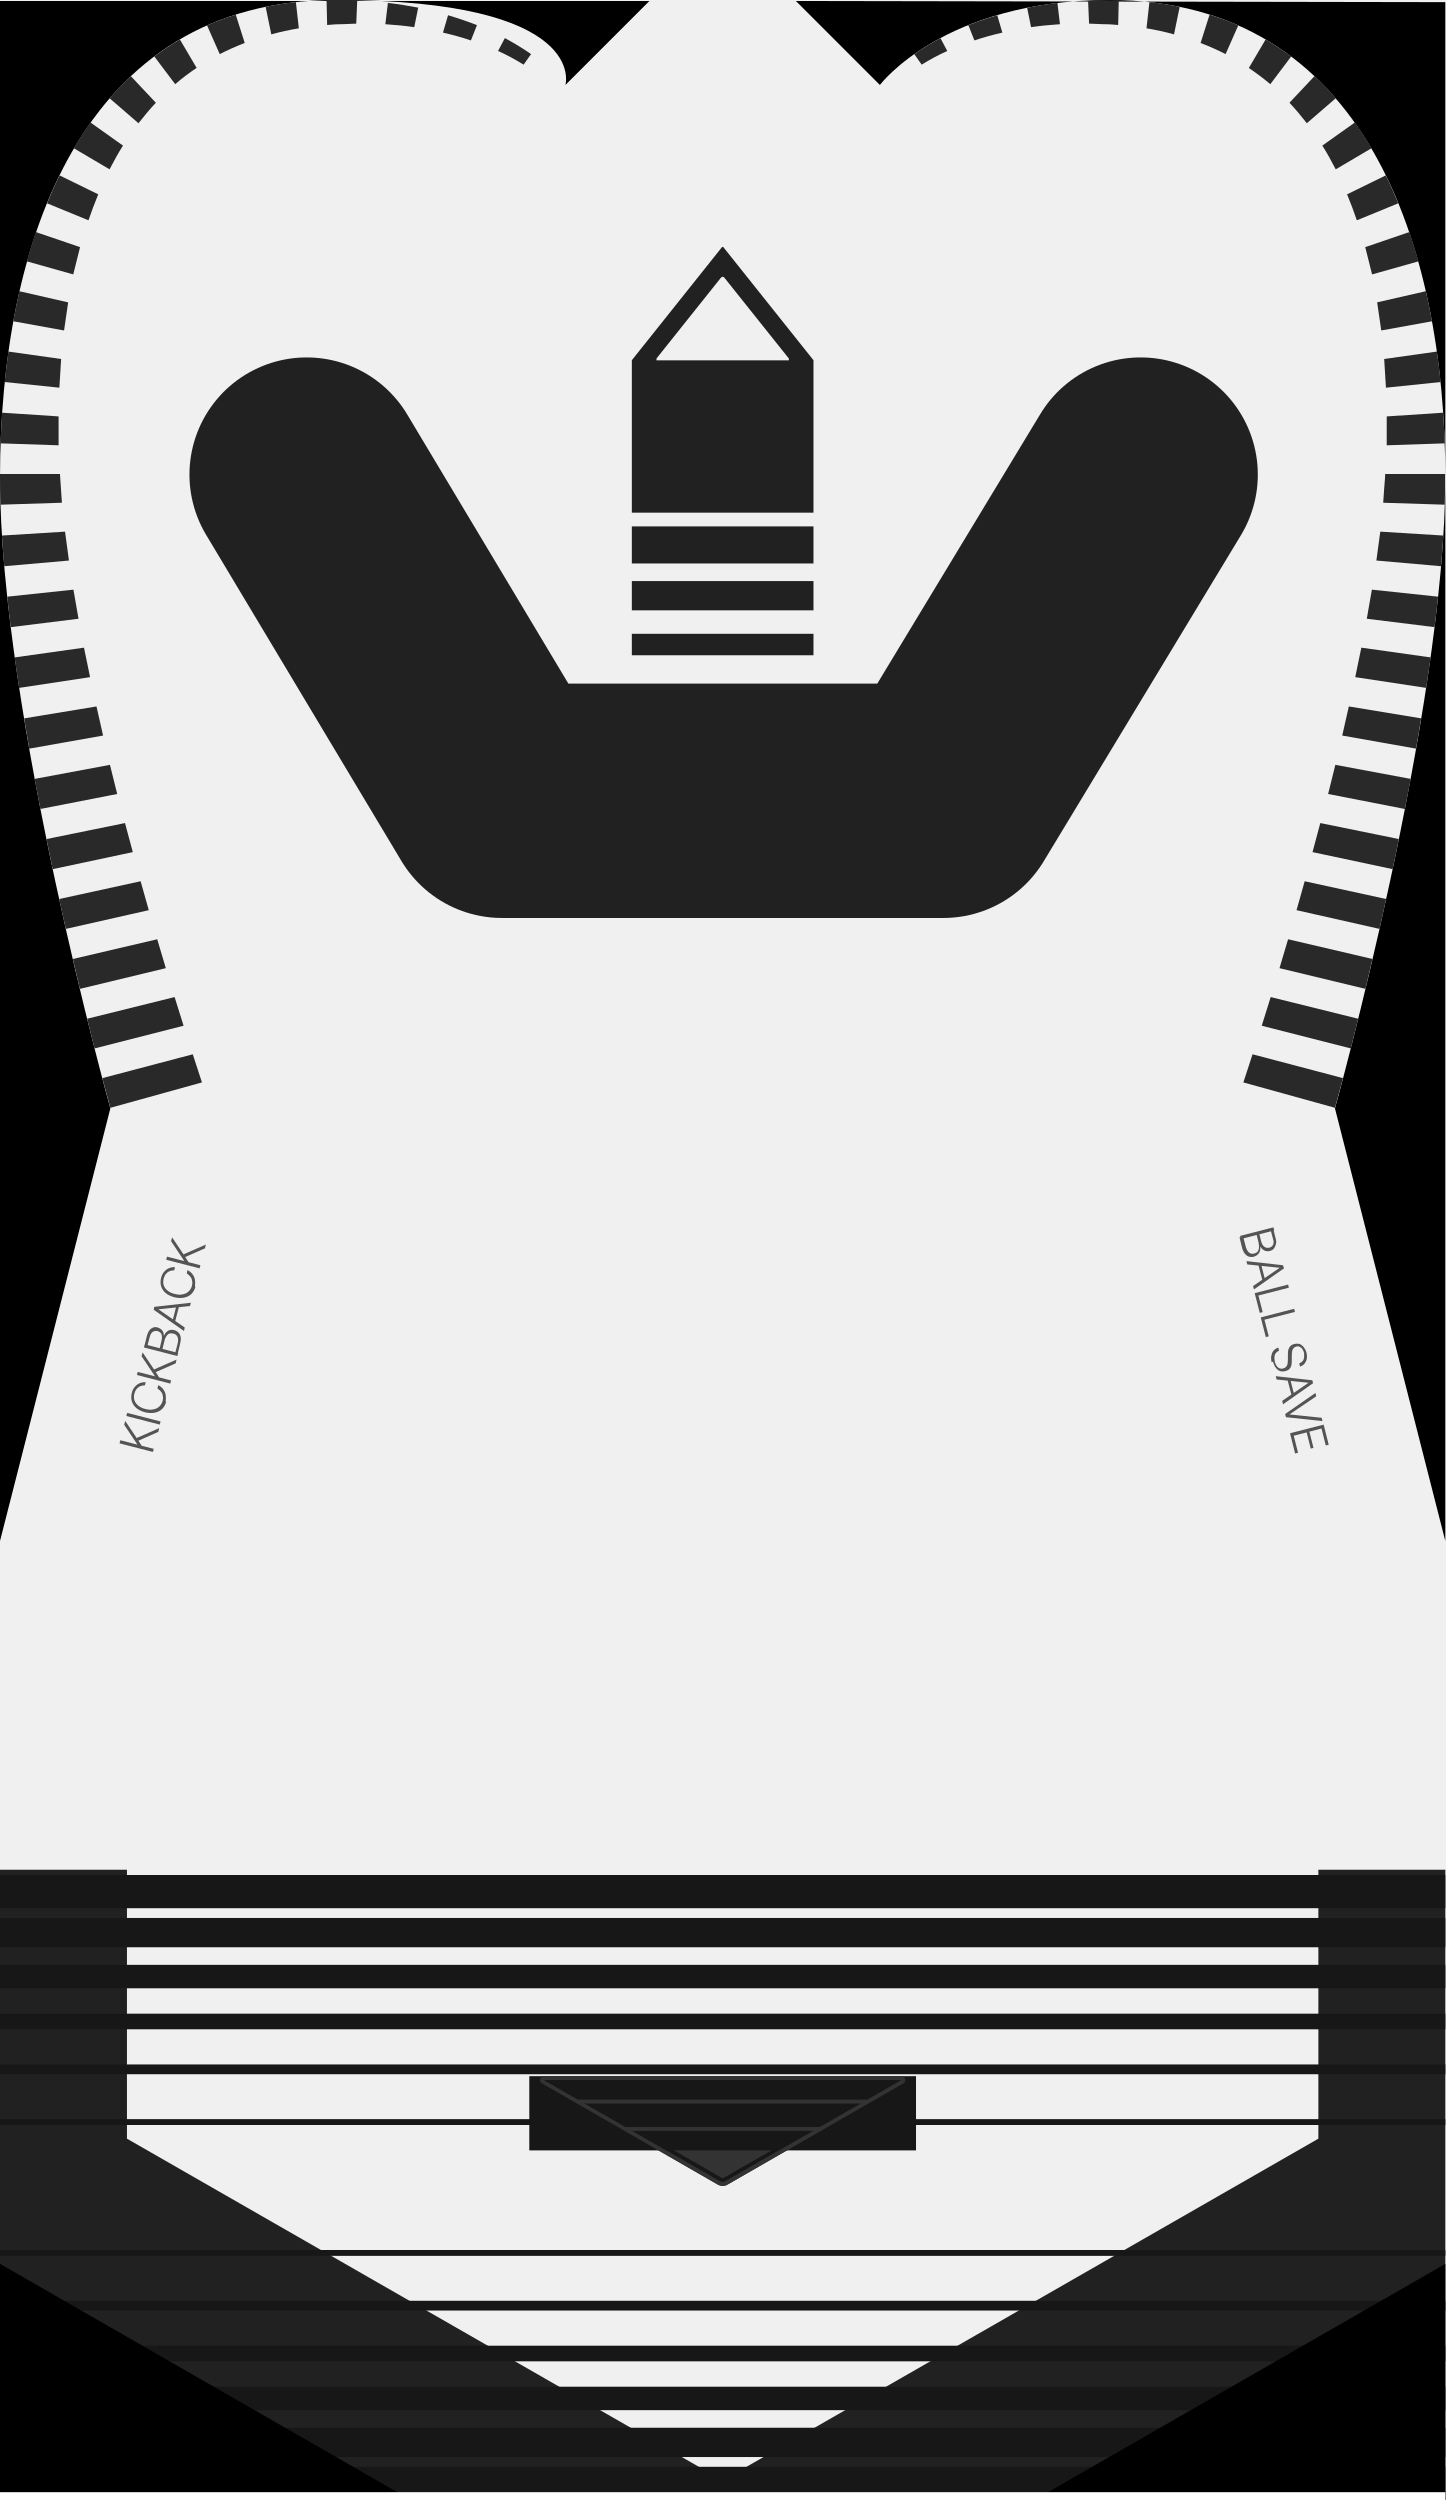
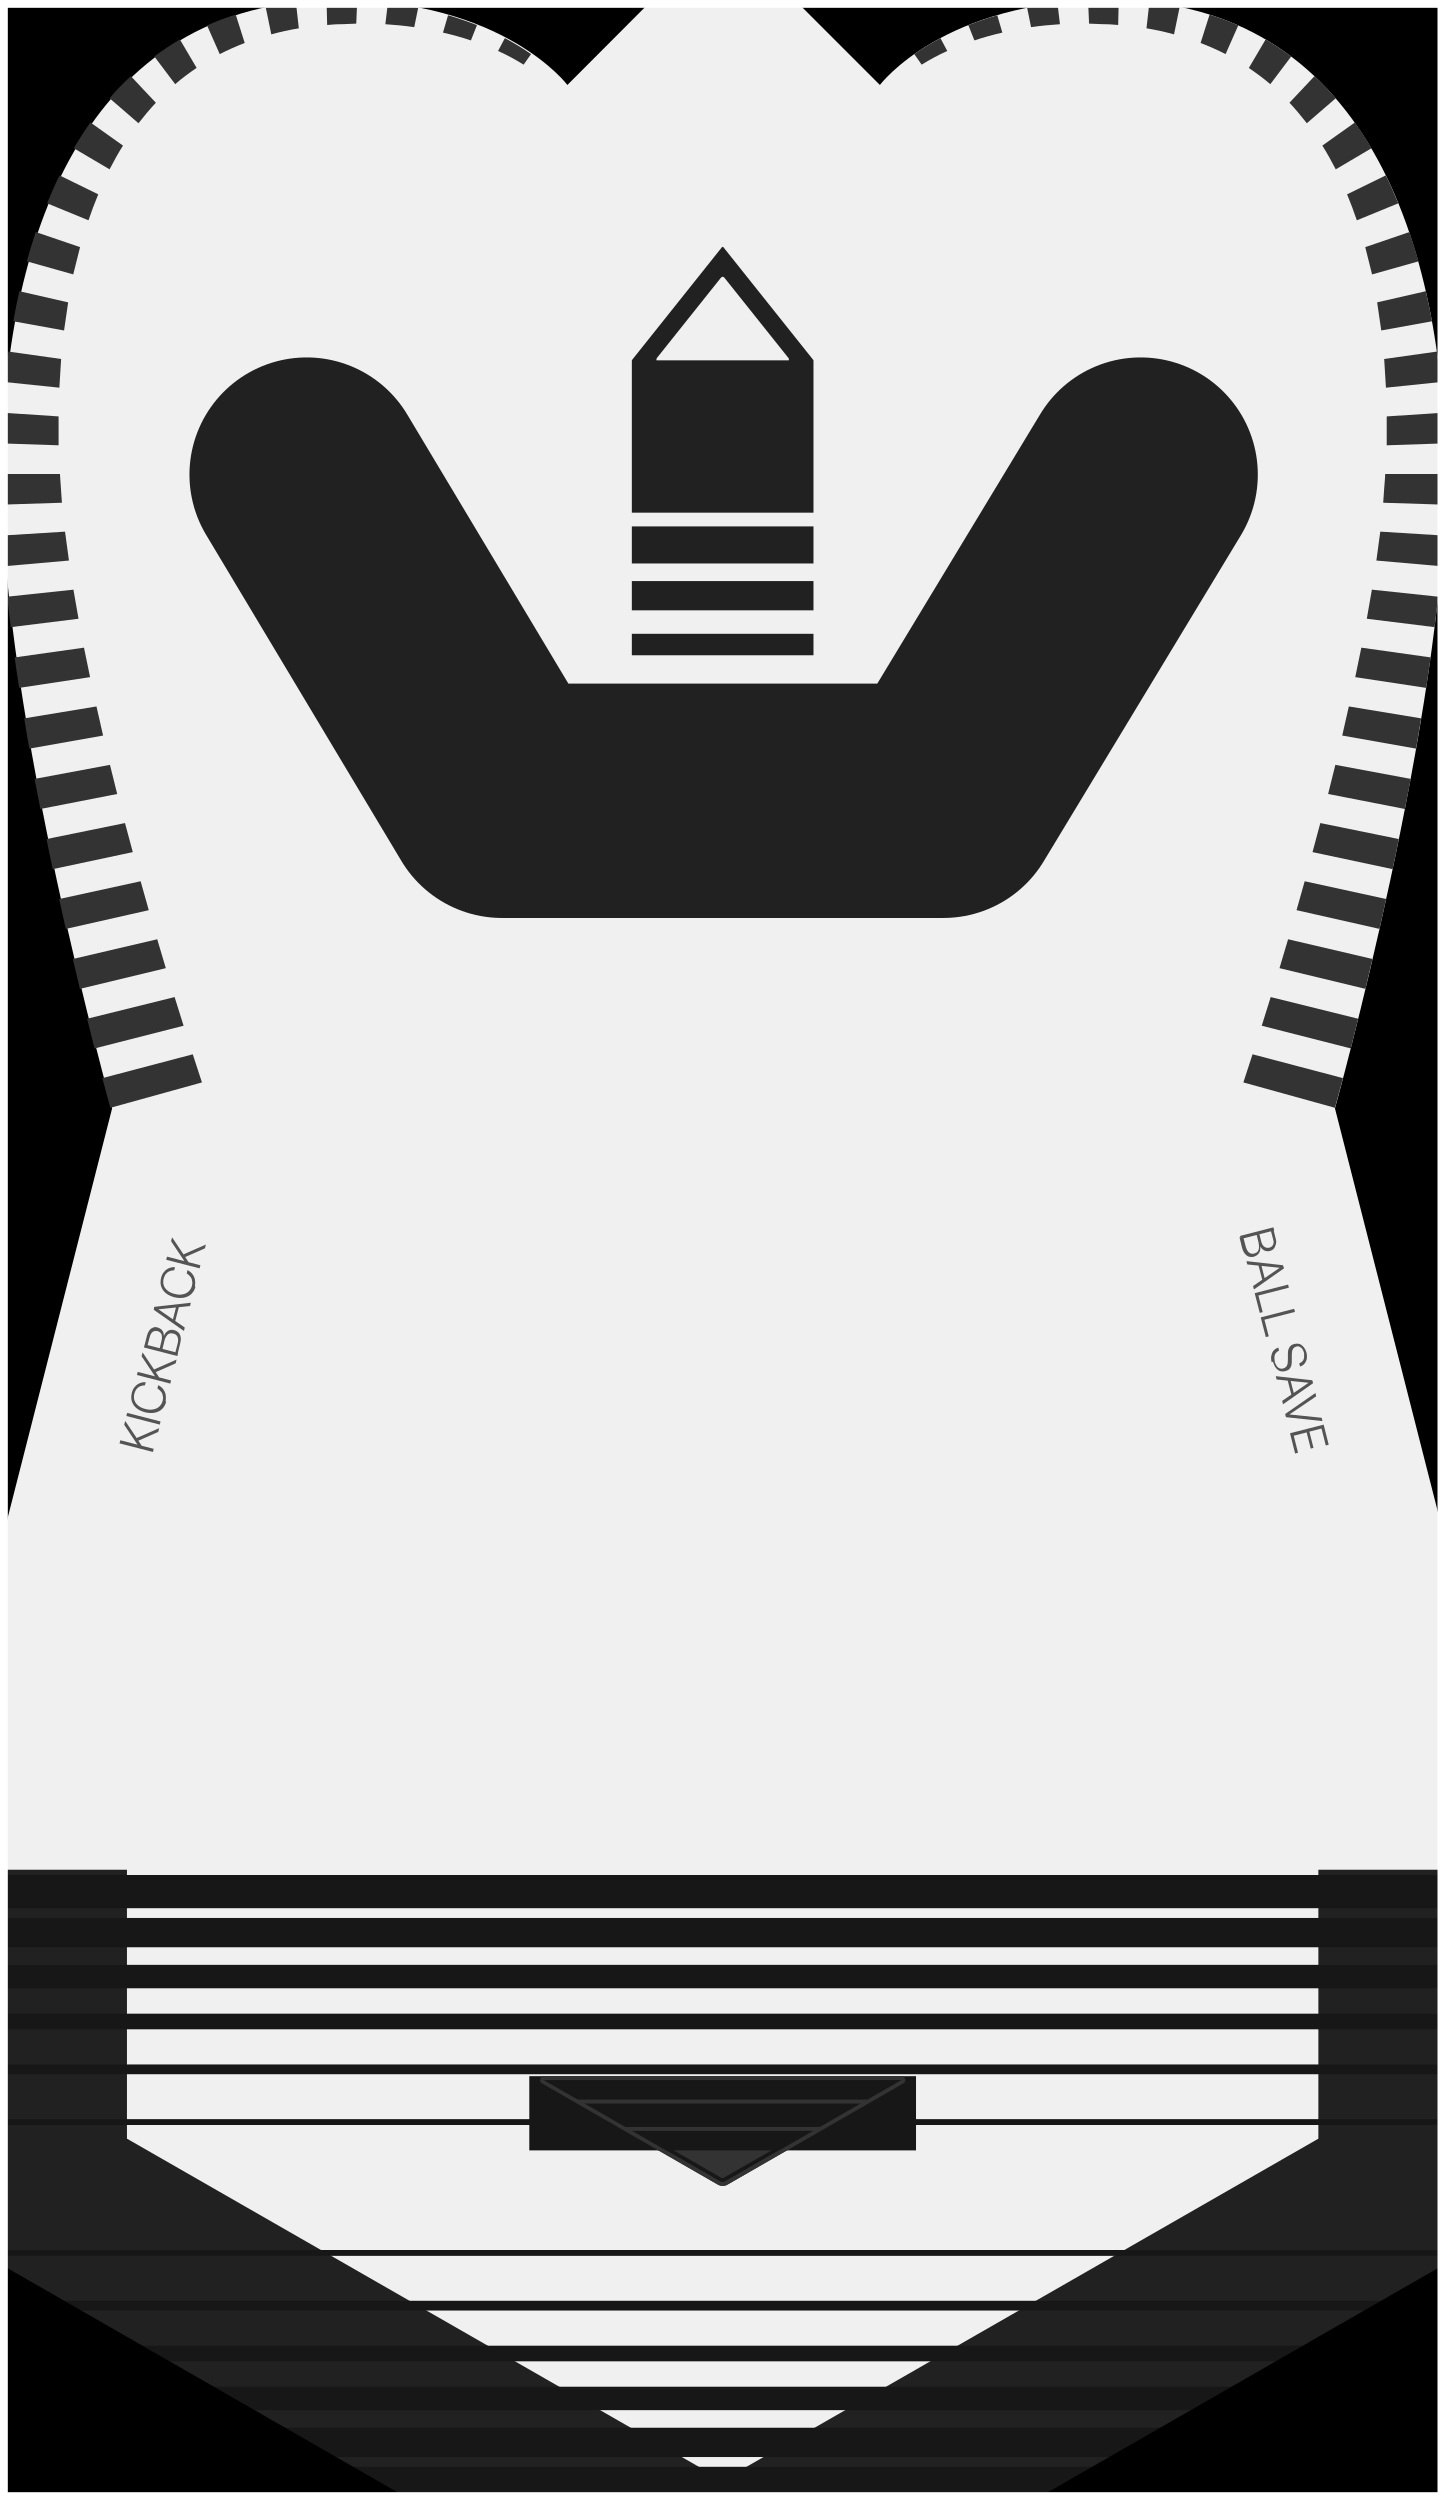
<svg xmlns="http://www.w3.org/2000/svg" id="_レイヤー_1" version="1.1" viewBox="0 0 740 1280">
  <defs>
    <style>
      .st0 {
-         fill: #292929;
-       }
- 
-       .st1 {
        stroke: #fff;
        stroke-width: 8px;
      }

-       .st1, .st2 {
+       .st0, .st1 {
        stroke-miterlimit: 10;
      }

-       .st1, .st2, .st3 {
+       .st0, .st1, .st2 {
        fill: none;
      }

-       .st4 {
+       .st3 {
        fill: #545454;
      }

-       .st5 {
+       .st4 {
        fill: #171717;
      }

-       .st2 {
+       .st1 {
        stroke: #333;
        stroke-width: 2px;
      }

-       .st2, .st3 {
+       .st1, .st2 {
        stroke-linecap: round;
      }

-       .st6 {
+       .st5 {
        fill: #212121;
      }

-       .st3 {
+       .st2 {
        stroke: #212121;
        stroke-linejoin: round;
        stroke-width: 120px;
      }

-       .st7 {
+       .st6 {
        fill: #333;
      }
    </style>
  </defs>
  <g id="mask">
    <g id="outhole">
-       <polygon class="st6" points="675 957.3 675 1095 370 1270 65 1095 65 957.3 0 957.3 0 1280 740 1280 740 957.3 675 957.3" />
-       <rect class="st5" y="960" width="740" height="17" />
-       <rect class="st5" y="982" width="740" height="15" />
-       <rect class="st5" y="1006" width="740" height="12" />
-       <rect class="st5" y="1031" width="740" height="8" />
-       <rect class="st5" y="1057" width="740" height="5" />
-       <rect class="st5" y="1085" width="740" height="3" />
-       <rect class="st5" y="1263" width="740" height="17" />
-       <rect class="st5" y="1243" width="740" height="15" />
-       <rect class="st5" y="1222" width="740" height="12" />
-       <rect class="st5" y="1201" width="740" height="8" />
-       <rect class="st5" y="1178" width="740" height="5" />
-       <rect class="st5" y="1152" width="740" height="3" />
+       <polygon class="st5" points="675 957.3 675 1095 370 1270 65 1095 65 957.3 0 957.3 0 1280 740 1280 740 957.3 675 957.3" />
+       <rect class="st4" y="960" width="740" height="17" />
+       <rect class="st4" y="982" width="740" height="15" />
+       <rect class="st4" y="1006" width="740" height="12" />
+       <rect class="st4" y="1031" width="740" height="8" />
+       <rect class="st4" y="1057" width="740" height="5" />
+       <rect class="st4" y="1085" width="740" height="3" />
+       <rect class="st4" y="1263" width="740" height="17" />
+       <rect class="st4" y="1243" width="740" height="15" />
+       <rect class="st4" y="1222" width="740" height="12" />
+       <rect class="st4" y="1201" width="740" height="8" />
+       <rect class="st4" y="1178" width="740" height="5" />
+       <rect class="st4" y="1152" width="740" height="3" />
    </g>
-     <path id="left_x5F_orbit_x5F_wall" d="M0,789l56.5-221.5S0,364.5,0,244.5,41.7,0,171.9,0s117.6,43.5,117.6,43.5L332.5.5H0v788.5Z" />
    <path id="right_x5F_orbit_x5F_wall" d="M407.5.5l43,43S483.1,0,568.1,0c130.2,0,171.9,124.5,171.9,244.5s-56.5,323-56.5,323l56.5,221.5V1.1l-332.5-.6Z" />
+     <path id="right_x5F_orbit_x5F_wall1" data-name="right_x5F_orbit_x5F_wall" d="M.9,1.1v787.9s56.5-221.5,56.5-221.5c0,0-56.5-203-56.5-323S42.7,0,172.9,0c85,0,117.6,43.5,117.6,43.5L333.4.5.9,1.1Z" />
    <polygon id="wall_x5F_bottom_x5F_right" points="529.6 1280 740 1159.1 740 1280 529.6 1280" />
    <polygon id="wall_x5F_bottom_x5F_left" points="210.4 1280 0 1159.1 0 1280 210.4 1280" />
    <g id="left_x5F_orbit_x5F_wall1">
-       <path class="st0" d="M103.4,554.2l-46.9,13c-.3-1.3-1.8-6.6-4.1-15.2l46.3-12.2s4.7,14.4,4.7,14.4Z" />
-       <path class="st0" d="M93.9,525.2l-45.5,11.6c-1.2-4.7-2.5-9.8-3.8-15.2l44.8-11.1,4.6,14.7h-.1Z" />
-       <path class="st0" d="M84.9,495.7l-44,10.6c-1.2-4.9-2.4-10-3.6-15.3l43.2-10.1,4.4,14.8h0Z" />
-       <path class="st0" d="M76.2,466l-42.5,9.6c-1.1-5-2.3-10.1-3.4-15.3l41.7-9.1,4.2,14.9h0v-.1Z" />
-       <path class="st0" d="M67.9,436.3l-40.9,8.7c-1.1-5-2.1-10.2-3.2-15.4l40.2-8.2,4,14.9h-.1Z" />
-       <path class="st0" d="M60.1,406.5l-39.4,7.7c-1-5.1-2-10.2-3-15.4l38.6-7.2,3.7,14.9h.1Z" />
-       <path class="st0" d="M52.8,376.6l-37.8,6.7c-.9-5.2-1.8-10.3-2.6-15.5l37-6.1,3.4,15h0v-.1Z" />
-       <path class="st0" d="M46.1,346.7l-36.3,5.5c-.8-5.2-1.6-10.4-2.3-15.6l35.5-5,3.1,15h0v.1Z" />
-       <path class="st0" d="M40.2,316.8l-34.7,4.3c-.7-5.2-1.2-10.5-1.8-15.6l33.9-3.6,2.6,14.9h0Z" />
-       <path class="st0" d="M35.3,287l-33.1,2.9c-.5-5.3-.9-10.5-1.2-15.7l32.3-2,2,14.8h0Z" />
-       <path class="st0" d="M31.8,257.4l-31.5,1C0,253.7,0,249,0,244.5S0,243.3,0,242.7h30.7c.1,2.6.4,5,.5,7.4l.5,7.3h.1Z" />
-       <path class="st0" d="M30.1,228l-29.8-1c.2-5.2.4-10.5.8-15.7l28.9,1.9v14.8h.1Z" />
-       <path class="st0" d="M31.3,183.8l-.9,14.7-28-2.9c.5-5.2,1.2-10.4,1.9-15.6l27,3.8Z" />
-       <path class="st0" d="M34.9,154.8l-2.1,14.4-26-4.7c.9-5.2,2-10.3,3.1-15.4l24.9,5.7h.1Z" />
-       <path class="st0" d="M41,126.5l-3.5,14-23.8-6.7c1.4-5.1,3-10.1,4.6-15,0,0,22.5,7.7,22.6,7.7h.1Z" />
-       <path class="st0" d="M50.3,99.5c-1.8,4.4-3.5,8.8-5,13.3l-21.2-8.7c2-4.9,4.1-9.7,6.4-14.3,0,0,19.8,9.7,19.8,9.7Z" />
-       <path class="st0" d="M63,74.5c-2.5,3.9-4.7,8-6.9,12.2l-18.3-10.8c2.7-4.6,5.5-9,8.5-13.2l16.6,11.8h.1Z" />
-       <path class="st0" d="M79.8,52.6c-3.1,3.3-6.1,6.9-8.9,10.5l-14.8-12.8c3.4-4,7-7.8,10.9-11.3l12.8,13.6Z" />
-       <path class="st0" d="M100.6,34.8c-3.8,2.6-7.5,5.3-10.9,8.3l-10.7-14.2c4.2-3.1,8.5-6,13.1-8.7l8.6,14.6h-.1Z" />
-       <path class="st0" d="M125.3,22c-4.4,1.7-8.7,3.6-12.8,5.7l-6.5-14.7c4.7-2.1,9.6-3.9,14.7-5.5,0,0,4.6,14.5,4.6,14.5Z" />
-       <path class="st0" d="M153,14.5c-4.8.8-9.5,1.8-14.1,3.1l-2.9-14.1c5-1,10.2-1.9,15.5-2.4l1.5,13.4Z" />
-       <path class="st0" d="M182.9.3l-.5,11.8-7.5.3c-1.2,0-2.5,0-3.7.1l-3.7.3-.3-12.6c1.5-.2,3.1-.2,4.7-.2,3.8,0,7.4,0,11,.3h0Z" />
-       <path class="st0" d="M214.1,4l-2,9.9c-4.9-.7-9.9-1.2-14.8-1.5l1.3-10.9c5.4.6,10.6,1.5,15.5,2.4h0v.1Z" />
-       <path class="st0" d="M244.2,12.9l-3.1,7.8c-4.7-1.6-9.5-2.9-14.3-4l2.6-8.9c5.4,1.6,10.3,3.3,14.9,5.1h-.1Z" />
-       <path class="st0" d="M271.9,27.7l-3.8,5.4c-4.2-2.6-8.6-5-13.1-7l3.5-6.6c5.1,2.8,9.6,5.5,13.4,8.2Z" />
+       <path class="st6" d="M103.4,554.2l-46.9,13c-.3-1.3-1.8-6.6-4.1-15.2l46.3-12.2s4.7,14.4,4.7,14.4Z" />
+       <path class="st6" d="M93.9,525.2l-45.5,11.6c-1.2-4.7-2.5-9.8-3.8-15.2l44.8-11.1,4.6,14.7h0Z" />
+       <path class="st6" d="M84.9,495.7l-44,10.6c-1.2-4.9-2.4-10-3.6-15.3l43.2-10.1,4.4,14.8h0Z" />
+       <path class="st6" d="M76.2,466l-42.5,9.6c-1.1-5-2.3-10.1-3.4-15.3l41.7-9.1,4.2,14.9h0Z" />
+       <path class="st6" d="M67.9,436.3l-40.9,8.7c-1.1-5-2.1-10.2-3.2-15.4l40.2-8.2,4,14.9h0Z" />
+       <path class="st6" d="M60.1,406.5l-39.4,7.7c-1-5.1-2-10.2-3-15.4l38.6-7.2,3.7,14.9h.1Z" />
+       <path class="st6" d="M52.8,376.6l-37.8,6.7c-.9-5.2-1.8-10.3-2.6-15.5l37-6.1,3.4,15h0s0-.1,0-.1Z" />
+       <path class="st6" d="M46.1,346.7l-36.3,5.5c-.8-5.2-1.6-10.4-2.3-15.6l35.5-5,3.1,15h0Z" />
+       <path class="st6" d="M40.2,316.8l-34.7,4.3c-.7-5.2-1.2-10.5-1.8-15.6l33.9-3.6,2.6,14.9h0Z" />
+       <path class="st6" d="M35.3,287l-33.1,2.9c-.5-5.3-.9-10.5-1.2-15.7l32.3-2,2,14.8h0Z" />
+       <path class="st6" d="M31.8,257.4l-31.5,1C0,253.7,0,249,0,244.5S0,243.3,0,242.7h30.7c.1,2.6.4,5,.5,7.4l.5,7.3s.1,0,0,0h0Z" />
+       <path class="st6" d="M30.1,228l-29.8-1c.2-5.2.4-10.5.8-15.7l28.9,1.9v14.8h.1Z" />
+       <path class="st6" d="M31.3,183.8l-.9,14.7-28-2.9c.5-5.2,1.2-10.4,1.9-15.6l27,3.8Z" />
+       <path class="st6" d="M34.9,154.8l-2.1,14.4-26-4.7c.9-5.2,2-10.3,3.1-15.4l24.9,5.7h0Z" />
+       <path class="st6" d="M41,126.5l-3.5,14-23.8-6.7c1.4-5.1,3-10.1,4.6-15,0,0,22.5,7.7,22.6,7.7h0Z" />
+       <path class="st6" d="M50.3,99.5c-1.8,4.4-3.5,8.8-5,13.3l-21.2-8.7c2-4.9,4.1-9.7,6.4-14.3,0,0,19.8,9.7,19.8,9.7Z" />
+       <path class="st6" d="M63,74.5c-2.5,3.9-4.7,8-6.9,12.2l-18.3-10.8c2.7-4.6,5.5-9,8.5-13.2l16.6,11.8h0Z" />
+       <path class="st6" d="M79.8,52.6c-3.1,3.3-6.1,6.9-8.9,10.5l-14.8-12.8c3.4-4,7-7.8,10.9-11.3l12.8,13.6Z" />
+       <path class="st6" d="M100.6,34.8c-3.8,2.6-7.5,5.3-10.9,8.3l-10.7-14.2c4.2-3.1,8.5-6,13.1-8.7l8.6,14.6h0Z" />
+       <path class="st6" d="M125.3,22c-4.4,1.7-8.7,3.6-12.8,5.7l-6.5-14.7c4.7-2.1,9.6-3.9,14.7-5.5,0,0,4.6,14.5,4.6,14.5Z" />
+       <path class="st6" d="M153,14.5c-4.8.8-9.5,1.8-14.1,3.1l-2.9-14.1c5-1,10.2-1.9,15.5-2.4l1.5,13.4Z" />
+       <path class="st6" d="M182.9.3l-.5,11.8-7.5.3c-1.2,0-2.5,0-3.7.1l-3.7.3-.3-12.6c1.5-.2,3.1-.2,4.7-.2,3.8,0,7.4,0,11,.3h0Z" />
+       <path class="st6" d="M214.1,4l-2,9.9c-4.9-.7-9.9-1.2-14.8-1.5l1.3-10.9c5.4.6,10.6,1.5,15.5,2.4h0Z" />
+       <path class="st6" d="M244.2,12.9l-3.1,7.8c-4.7-1.6-9.5-2.9-14.3-4l2.6-8.9c5.4,1.6,10.3,3.3,14.9,5.1h-.1,0Z" />
+       <path class="st6" d="M271.9,27.7l-3.8,5.4c-4.2-2.6-8.6-5-13.1-7l3.5-6.6c5.1,2.8,9.6,5.5,13.4,8.2Z" />
    </g>
    <g id="left_x5F_orbit_x5F_wall2">
-       <path class="st0" d="M636.6,554.2l46.9,13c.3-1.3,1.8-6.6,4.1-15.2l-46.3-12.2-4.7,14.4Z" />
-       <path class="st0" d="M646.1,525.2l45.5,11.6c1.2-4.7,2.5-9.8,3.8-15.2l-44.8-11.1-4.6,14.7h.1Z" />
-       <path class="st0" d="M655.1,495.7l44,10.6c1.2-4.9,2.4-10,3.6-15.3l-43.2-10.1-4.4,14.8h0Z" />
-       <path class="st0" d="M663.8,466l42.5,9.6c1.1-5,2.3-10.1,3.4-15.3l-41.7-9.1-4.2,14.9h0v-.1Z" />
-       <path class="st0" d="M672.1,436.3l40.9,8.7c1.1-5,2.2-10.2,3.2-15.4l-40.2-8.2-4,14.9h.1Z" />
-       <path class="st0" d="M679.9,406.5l39.4,7.7c1-5.1,2-10.2,3-15.4l-38.6-7.2-3.7,14.9h-.1Z" />
-       <path class="st0" d="M687.2,376.6l37.8,6.7c.9-5.2,1.8-10.3,2.6-15.5l-37-6.1-3.4,15h0v-.1Z" />
-       <path class="st0" d="M693.9,346.7l36.3,5.5c.8-5.2,1.5-10.4,2.3-15.6l-35.5-5-3.1,15h0v.1Z" />
-       <path class="st0" d="M699.8,316.8l34.7,4.3c.7-5.2,1.2-10.5,1.8-15.6l-33.9-3.6-2.6,14.9h0Z" />
-       <path class="st0" d="M704.7,287l33.1,2.9c.5-5.3.8-10.5,1.2-15.7l-32.3-2-2,14.8h0Z" />
-       <path class="st0" d="M708.2,257.4l31.5,1c.2-4.8.2-9.4.2-13.9s0-1.2,0-1.8h-30.7c0,2.6-.4,5-.5,7.4l-.5,7.3Z" />
-       <path class="st0" d="M709.9,228l29.8-1c-.2-5.2-.5-10.5-.8-15.7l-28.9,1.9v14.8h-.1Z" />
-       <path class="st0" d="M708.7,183.8l.9,14.7,28-2.9c-.5-5.2-1.2-10.4-1.9-15.6l-27,3.8Z" />
-       <path class="st0" d="M705.1,154.8l2.1,14.4,26-4.7c-.9-5.2-2-10.3-3.2-15.4l-24.9,5.7h0Z" />
-       <path class="st0" d="M699,126.5l3.5,14,23.8-6.7c-1.4-5.1-3-10.1-4.7-15l-22.5,7.7h-.1Z" />
-       <path class="st0" d="M689.7,99.5c1.8,4.4,3.5,8.8,5,13.3l21.2-8.7c-2-4.9-4.1-9.7-6.4-14.3l-19.8,9.7Z" />
-       <path class="st0" d="M677,74.5c2.5,3.9,4.7,8,6.9,12.2l18.3-10.8c-2.7-4.6-5.5-9-8.5-13.2l-16.6,11.8h-.1Z" />
-       <path class="st0" d="M660.2,52.6c3.1,3.3,6.1,6.9,8.9,10.5l14.8-12.8c-3.4-4-7-7.8-10.9-11.3l-12.8,13.6h0Z" />
-       <path class="st0" d="M639.4,34.8c3.8,2.6,7.5,5.3,11,8.3l10.7-14.2c-4.2-3.1-8.5-6-13.1-8.7l-8.6,14.6h0Z" />
-       <path class="st0" d="M614.7,22c4.4,1.7,8.7,3.6,12.8,5.7l6.5-14.7c-4.7-2.1-9.6-3.9-14.7-5.5l-4.6,14.5Z" />
-       <path class="st0" d="M587,14.5c4.8.8,9.5,1.8,14.1,3.1l2.9-14.1c-5-1-10.2-1.9-15.5-2.4l-1.5,13.4h0Z" />
-       <path class="st0" d="M557.1.3l.5,11.8,7.5.3c1.2,0,2.5,0,3.7.1l3.7.3.3-12.6h-4.7c-3.8,0-7.5,0-11,.3v-.2Z" />
-       <path class="st0" d="M525.9,4l2,9.9c4.9-.7,9.9-1.2,14.8-1.5l-1.3-10.9c-5.5.6-10.6,1.5-15.5,2.5h0Z" />
-       <path class="st0" d="M495.8,12.9l3.1,7.8c4.7-1.6,9.5-2.9,14.3-4l-2.6-8.9c-5.4,1.6-10.3,3.3-14.9,5.1h.1Z" />
-       <path class="st0" d="M468.1,27.7l3.8,5.4c4.2-2.6,8.6-5,13.1-7l-3.5-6.6c-5.1,2.8-9.6,5.5-13.4,8.2Z" />
+       <path class="st6" d="M636.6,554.2l46.9,13c.3-1.3,1.8-6.6,4.1-15.2l-46.3-12.2-4.7,14.4Z" />
+       <path class="st6" d="M646.1,525.2l45.5,11.6c1.2-4.7,2.5-9.8,3.8-15.2l-44.8-11.1-4.6,14.7h0Z" />
+       <path class="st6" d="M655.1,495.7l44,10.6c1.2-4.9,2.4-10,3.6-15.3l-43.2-10.1-4.4,14.8h0Z" />
+       <path class="st6" d="M663.8,466l42.5,9.6c1.1-5,2.3-10.1,3.4-15.3l-41.7-9.1-4.2,14.9h0Z" />
+       <path class="st6" d="M672.1,436.3l40.9,8.7c1.1-5,2.2-10.2,3.2-15.4l-40.2-8.2-4,14.9h0Z" />
+       <path class="st6" d="M679.9,406.5l39.4,7.7c1-5.1,2-10.2,3-15.4l-38.6-7.2-3.7,14.9h-.1Z" />
+       <path class="st6" d="M687.2,376.6l37.8,6.7c.9-5.2,1.8-10.3,2.6-15.5l-37-6.1-3.4,15h0q0-.1,0-.1Z" />
+       <path class="st6" d="M693.9,346.7l36.3,5.5c.8-5.2,1.5-10.4,2.3-15.6l-35.5-5-3.1,15h0Z" />
+       <path class="st6" d="M699.8,316.8l34.7,4.3c.7-5.2,1.2-10.5,1.8-15.6l-33.9-3.6-2.6,14.9h0Z" />
+       <path class="st6" d="M704.7,287l33.1,2.9c.5-5.3.8-10.5,1.2-15.7l-32.3-2-2,14.8h0Z" />
+       <path class="st6" d="M708.2,257.4l31.5,1c.2-4.8.2-9.4.2-13.9s0-1.2,0-1.8h-30.7c0,2.6-.4,5-.5,7.4l-.5,7.3Z" />
+       <path class="st6" d="M709.9,228l29.8-1c-.2-5.2-.5-10.5-.8-15.7l-28.9,1.9v14.8h0Z" />
+       <path class="st6" d="M708.7,183.8l.9,14.7,28-2.9c-.5-5.2-1.2-10.4-1.9-15.6l-27,3.8Z" />
+       <path class="st6" d="M705.1,154.8l2.1,14.4,26-4.7c-.9-5.2-2-10.3-3.2-15.4l-24.9,5.7h0Z" />
+       <path class="st6" d="M699,126.5l3.5,14,23.8-6.7c-1.4-5.1-3-10.1-4.7-15l-22.5,7.7h0Z" />
+       <path class="st6" d="M689.7,99.5c1.8,4.4,3.5,8.8,5,13.3l21.2-8.7c-2-4.9-4.1-9.7-6.4-14.3l-19.8,9.7Z" />
+       <path class="st6" d="M677,74.5c2.5,3.9,4.7,8,6.9,12.2l18.3-10.8c-2.7-4.6-5.5-9-8.5-13.2l-16.6,11.8h-.1Z" />
+       <path class="st6" d="M660.2,52.6c3.1,3.3,6.1,6.9,8.9,10.5l14.8-12.8c-3.4-4-7-7.8-10.9-11.3l-12.8,13.6h0Z" />
+       <path class="st6" d="M639.4,34.8c3.8,2.6,7.5,5.3,11,8.3l10.7-14.2c-4.2-3.1-8.5-6-13.1-8.7l-8.6,14.6h0Z" />
+       <path class="st6" d="M614.7,22c4.4,1.7,8.7,3.6,12.8,5.7l6.5-14.7c-4.7-2.1-9.6-3.9-14.7-5.5l-4.6,14.5Z" />
+       <path class="st6" d="M587,14.5c4.8.8,9.5,1.8,14.1,3.1l2.9-14.1c-5-1-10.2-1.9-15.5-2.4l-1.5,13.4h0Z" />
+       <path class="st6" d="M557.1.3l.5,11.8,7.5.3c1.2,0,2.5,0,3.7.1l3.7.3.3-12.6h-4.7c-3.8,0-7.5,0-11,.3v-.2Z" />
+       <path class="st6" d="M525.9,4l2,9.9c4.9-.7,9.9-1.2,14.8-1.5l-1.3-10.9c-5.5.6-10.6,1.5-15.5,2.5h0Z" />
+       <path class="st6" d="M495.8,12.9l3.1,7.8c4.7-1.6,9.5-2.9,14.3-4l-2.6-8.9c-5.4,1.6-10.3,3.3-14.9,5.1h.1,0Z" />
+       <path class="st6" d="M468.1,27.7l3.8,5.4c4.2-2.6,8.6-5,13.1-7l-3.5-6.6c-5.1,2.8-9.6,5.5-13.4,8.2Z" />
    </g>
-     <line class="st1" y1="1280" x2="740" y2="1280" />
-     <polyline class="st3" points="584 243 483 410 257 410 157 243" />
+     <polyline class="st2" points="584 243 483 410 257 410 157 243" />
  </g>
-   <path class="st6" d="M323.5,335.5v-11h93v11h-93ZM323.5,312.5v-15h93v15h-93ZM323.5,288.5v-19h93v19h-93ZM323.5,262.5v-77.9c0-.1,0-.2.1-.3l46-57.7s.2-.2.4-.2.3,0,.4.2l46,57.7s.1.2.1.3v77.9h-93ZM403.9,184.5v-.5c0-.3,0-.6-.3-.8l-32.7-41c-.2-.3-.6-.5-.9-.5s-.7.2-.9.5l-32.7,41c-.2.2-.3.5-.3.8v.5h67.8,0Z" />
+   <path class="st5" d="M323.5,335.5v-11h93v11h-93ZM323.5,312.5v-15h93v15h-93ZM323.5,288.5v-19h93v19h-93ZM323.5,262.5v-77.9c0-.1,0-.2.1-.3l46-57.7s.2-.2.4-.2.3,0,.4.2l46,57.7s.1.2.1.3v77.9h-93ZM403.9,184.5v-.5c0-.3,0-.6-.3-.8l-32.7-41c-.2-.3-.6-.5-.9-.5s-.7.2-.9.5l-32.7,41c-.2.2-.3.5-.3.8v.5h67.8,0Z" />
  <g>
-     <path class="st4" d="M78.3,743.4l-17.1-4.4.4-1.6,17.1,4.4-.4,1.6ZM72.7,740.5l-2.3-.6v-.2l-6.8-10.2.5-2,5.9,8.8h0s2.7,4.2,2.7,4.2ZM80.9,733.2l-10.2,4.5-.8-1.4,11.6-5.1-.5,2.1h0l-.1-.1Z" />
-     <path class="st4" d="M81.8,729.4l-17.1-4.4.4-1.6,17.1,4.4-.4,1.6Z" />
-     <path class="st4" d="M85.1,717.6c-.4,1.6-1.1,2.8-2.1,3.8s-2.3,1.6-3.8,1.9c-1.5.3-3.1.2-4.9-.2h0c-1.8-.5-3.3-1.2-4.4-2.1-1.2-1-1.9-2.1-2.4-3.5-.4-1.3-.4-2.8,0-4.4.3-1.2.8-2.2,1.5-3s1.5-1.5,2.5-1.9,2-.6,3.1-.5h0l-.4,1.6h-.2c-.8,0-1.6.2-2.3.5-.7.3-1.3.8-1.8,1.4-.5.6-.8,1.4-1.1,2.3-.3,1.2-.3,2.4,0,3.4.4,1.1,1,2,2,2.8s2.2,1.4,3.7,1.7h0c1.5.4,2.8.5,4,.2,1.2-.2,2.3-.7,3.1-1.5s1.4-1.7,1.7-3c.2-.9.3-1.7,0-2.5,0-.8-.4-1.5-.9-2.1s-1.1-1.2-1.8-1.6h0l.4-1.7h0c1,.5,1.9,1.2,2.5,2s1.1,1.8,1.3,2.8c.2,1.1.2,2.2,0,3.4v.2h.3Z" />
-     <path class="st4" d="M87.2,708.4l-17.1-4.4.4-1.6,17.1,4.4-.4,1.6ZM81.6,705.4l-2.3-.6v-.2l-6.8-10.2.5-2,5.9,8.8h0s2.7,4.2,2.7,4.2ZM89.8,698.1l-10.2,4.5-.8-1.4,11.6-5.1-.5,2.1h0l-.1-.1Z" />
-     <path class="st4" d="M90.8,694.3l-17.1-4.4.4-1.6,17.1,4.4-.4,1.6ZM91,693.5l-1.4-.4,1.3-5c.4-1.5.4-2.7,0-3.6-.4-.9-1.1-1.5-2.2-1.7h0c-.7-.2-1.4-.2-2,0s-1.1.7-1.5,1.3-.8,1.4-1,2.4l-1.2,4.9-1.4-.4,1.1-4.5c.3-1.3.3-2.4,0-3.3-.4-.9-1.1-1.4-2.1-1.7h0c-.9-.2-1.7,0-2.4.4-.7.5-1.2,1.4-1.5,2.5l-1.3,4.9-1.4-.4,1.3-5.3c.3-1,.7-1.8,1.2-2.5s1.2-1.1,1.9-1.4c.7-.3,1.5-.3,2.4,0h0c.6.2,1.2.5,1.7.9s.8.9,1.1,1.5c.2.6.3,1.2.3,1.9h0c.3-.8.7-1.4,1.2-1.9s1.1-.9,1.8-1.1c.7-.2,1.4-.2,2.2,0h0c1,.3,1.7.7,2.3,1.3.6.6,1,1.4,1.1,2.4.2,1,0,2.1-.3,3.4l-1.3,5.3h.1v.1Z" />
-     <path class="st4" d="M94.1,681.4l-15.4-10.8.3-1.2,2,.5v.4l13.6,9.4-.4,1.7h-.1ZM97.3,668.7l-16.5,1.7-2-.5.2-.8,18.7-2.1-.4,1.7h0ZM89.5,677.3l-1.2-.9,2-7.8,1.5-.2-2.3,8.8h0v.1Z" />
-     <path class="st4" d="M100.1,658.7c-.4,1.6-1.1,2.8-2.1,3.8s-2.3,1.6-3.8,1.9c-1.5.3-3.1.2-4.9-.2h0c-1.8-.5-3.3-1.2-4.4-2.1-1.2-1-1.9-2.1-2.4-3.5-.4-1.3-.4-2.8,0-4.4.3-1.2.8-2.2,1.5-3s1.5-1.5,2.5-1.9,2-.6,3.1-.5h0l-.4,1.6h-.2c-.8,0-1.6.2-2.3.5s-1.3.8-1.8,1.4-.8,1.4-1.1,2.3c-.3,1.2-.3,2.4,0,3.4s1,2,2,2.8,2.2,1.4,3.7,1.7h0c1.5.4,2.8.5,4,.2,1.2-.2,2.3-.7,3.1-1.5.8-.8,1.4-1.7,1.7-3,.2-.9.3-1.7,0-2.5,0-.8-.4-1.5-.9-2.1s-1.1-1.2-1.8-1.6h0l.4-1.7h0c1,.5,1.9,1.2,2.5,2s1.1,1.8,1.3,2.8c.2,1.1.2,2.2,0,3.4v.2h.3Z" />
-     <path class="st4" d="M102.2,649.4l-17.1-4.4.4-1.6,17.1,4.4-.4,1.6ZM96.7,646.5l-2.3-.6v-.2l-6.8-10.2.5-2,5.9,8.8h0s2.7,4.2,2.7,4.2ZM104.8,639.2l-10.2,4.5-.8-1.4,11.6-5.1-.5,2.1h0l-.1-.1Z" />
+     <path class="st3" d="M78.3,743.4l-17.1-4.4.4-1.6,17.1,4.4-.4,1.6ZM72.7,740.5l-2.3-.6v-.2l-6.8-10.2.5-2,5.9,8.8h0s2.7,4.2,2.7,4.2ZM80.9,733.2l-10.2,4.5-.8-1.4,11.6-5.1-.5,2.1h0Z" />
+     <path class="st3" d="M81.8,729.4l-17.1-4.4.4-1.6,17.1,4.4-.4,1.6Z" />
+     <path class="st3" d="M85.1,717.6c-.4,1.6-1.1,2.8-2.1,3.8s-2.3,1.6-3.8,1.9c-1.5.3-3.1.2-4.9-.2h0c-1.8-.5-3.3-1.2-4.4-2.1-1.2-1-1.9-2.1-2.4-3.5-.4-1.3-.4-2.8,0-4.4.3-1.2.8-2.2,1.5-3s1.5-1.5,2.5-1.9,2-.6,3.1-.5h0l-.4,1.6h-.2c-.8,0-1.6.2-2.3.5-.7.3-1.3.8-1.8,1.4-.5.6-.8,1.4-1.1,2.3-.3,1.2-.3,2.4,0,3.4.4,1.1,1,2,2,2.8s2.2,1.4,3.7,1.7h0c1.5.4,2.8.5,4,.2,1.2-.2,2.3-.7,3.1-1.5s1.4-1.7,1.7-3c.2-.9.3-1.7,0-2.5,0-.8-.4-1.5-.9-2.1s-1.1-1.2-1.8-1.6h0l.4-1.7h0c1,.5,1.9,1.2,2.5,2s1.1,1.8,1.3,2.8c.2,1.1.2,2.2,0,3.4v.2h.3Z" />
+     <path class="st3" d="M87.2,708.4l-17.1-4.4.4-1.6,17.1,4.4-.4,1.6ZM81.6,705.4l-2.3-.6v-.2l-6.8-10.2.5-2,5.9,8.8h0s2.7,4.2,2.7,4.2ZM89.8,698.1l-10.2,4.5-.8-1.4,11.6-5.1-.5,2.1h0Z" />
+     <path class="st3" d="M90.8,694.3l-17.1-4.4.4-1.6,17.1,4.4-.4,1.6ZM91,693.5l-1.4-.4,1.3-5c.4-1.5.4-2.7,0-3.6-.4-.9-1.1-1.5-2.2-1.7h0c-.7-.2-1.4-.2-2,0s-1.1.7-1.5,1.3-.8,1.4-1,2.4l-1.2,4.9-1.4-.4,1.1-4.5c.3-1.3.3-2.4,0-3.3-.4-.9-1.1-1.4-2.1-1.7h0c-.9-.2-1.7,0-2.4.4-.7.5-1.2,1.4-1.5,2.5l-1.3,4.9-1.4-.4,1.3-5.3c.3-1,.7-1.8,1.2-2.5s1.2-1.1,1.9-1.4c.7-.3,1.5-.3,2.4,0h0c.6.2,1.2.5,1.7.9s.8.9,1.1,1.5c.2.6.3,1.2.3,1.9h0c.3-.8.7-1.4,1.2-1.9s1.1-.9,1.8-1.1c.7-.2,1.4-.2,2.2,0h0c1,.3,1.7.7,2.3,1.3.6.6,1,1.4,1.1,2.4.2,1,0,2.1-.3,3.4l-1.3,5.3h.1Z" />
+     <path class="st3" d="M94.1,681.4l-15.4-10.8.3-1.2,2,.5v.4l13.6,9.4-.4,1.7h0ZM97.3,668.7l-16.5,1.7-2-.5.2-.8,18.7-2.1-.4,1.7h0ZM89.5,677.3l-1.2-.9,2-7.8,1.5-.2-2.3,8.8h0Z" />
+     <path class="st3" d="M100.1,658.7c-.4,1.6-1.1,2.8-2.1,3.8s-2.3,1.6-3.8,1.9c-1.5.3-3.1.2-4.9-.2h0c-1.8-.5-3.3-1.2-4.4-2.1-1.2-1-1.9-2.1-2.4-3.5-.4-1.3-.4-2.8,0-4.4.3-1.2.8-2.2,1.5-3s1.5-1.5,2.5-1.9,2-.6,3.1-.5h0l-.4,1.6h-.2c-.8,0-1.6.2-2.3.5s-1.3.8-1.8,1.4-.8,1.4-1.1,2.3c-.3,1.2-.3,2.4,0,3.4s1,2,2,2.8,2.2,1.4,3.7,1.7h0c1.5.4,2.8.5,4,.2,1.2-.2,2.3-.7,3.1-1.5.8-.8,1.4-1.7,1.7-3,.2-.9.3-1.7,0-2.5,0-.8-.4-1.5-.9-2.1s-1.1-1.2-1.8-1.6h0l.4-1.7h0c1,.5,1.9,1.2,2.5,2s1.1,1.8,1.3,2.8c.2,1.1.2,2.2,0,3.4v.2h.3Z" />
+     <path class="st3" d="M102.2,649.4l-17.1-4.4.4-1.6,17.1,4.4-.4,1.6ZM96.7,646.5l-2.3-.6v-.2l-6.8-10.2.5-2,5.9,8.8h0s2.7,4.2,2.7,4.2ZM104.8,639.2l-10.2,4.5-.8-1.4,11.6-5.1-.5,2.1h0Z" />
  </g>
  <g>
-     <path class="st4" d="M634.9,632.8l17.1-4.4.4,1.6-17.1,4.4-.4-1.6ZM635.1,633.6l1.4-.4,1.3,5c.4,1.5,1,2.5,1.7,3.1.8.6,1.7.8,2.7.5h0c.7-.2,1.3-.5,1.7-1s.6-1.1.7-1.9c0-.8,0-1.6-.2-2.6l-1.2-4.9,1.4-.4,1.1,4.5c.3,1.3.9,2.3,1.6,2.8s1.6.8,2.6.5h0c.9-.2,1.6-.8,1.9-1.5.4-.8.4-1.8,0-2.9l-1.3-4.9,1.4-.4,1.3,5.3c.3,1,.3,1.9,0,2.8s-.5,1.5-1,2.1-1.2,1-2.1,1.2h0c-.6.2-1.3.2-1.9,0-.6,0-1.2-.4-1.7-.8s-.9-.9-1.2-1.5h0c0,.8,0,1.6-.2,2.3s-.6,1.3-1.1,1.8-1.2.8-1.9,1.1h0c-1,.3-1.9.2-2.7,0-.8-.3-1.5-.8-2.1-1.6s-1.1-1.8-1.4-3.1l-1.3-5.3.4.2h.1Z" />
-     <path class="st4" d="M638.2,645.7l18.7,2.1.3,1.2-2,.5v-.4l-16.6-1.7-.4-1.7h0ZM641.5,658.5l13.7-9.4,2-.5.2.8-15.4,10.8-.4-1.7h-.1ZM644.2,647.2l1.5.2,2,7.8-1.2.9-2.3-8.8h0v-.1Z" />
-     <path class="st4" d="M642.4,662.1l17.1-4.4.4,1.6-15.6,4,2.2,8.5-1.5.4-2.6-10.1h0Z" />
-     <path class="st4" d="M645.5,674.5l17.1-4.4.4,1.6-15.6,4,2.2,8.5-1.5.4-2.6-10.1h0Z" />
-     <path class="st4" d="M651.1,697.5c-.3-1.2-.4-2.3-.2-3.3s.5-1.9,1.1-2.6c.6-.7,1.3-1.2,2.3-1.6h.2l.4,1.6h-.2c-.6.3-1.1.7-1.5,1.2s-.6,1.2-.7,1.9c0,.8,0,1.6.2,2.5s.6,1.6,1,2.2c.4.6.9,1,1.5,1.2s1.2.3,1.9,0h0c.8-.2,1.4-.7,1.8-1.4.4-.7.5-1.8.5-3.1v-2c0-1.7,0-3.1.7-4.1.5-1,1.4-1.6,2.6-1.9h0c.9-.2,1.8-.2,2.6,0s1.5.9,2.2,1.6c.6.8,1.1,1.7,1.4,2.8.3,1.1.3,2.1.2,3.1-.2,1-.6,1.8-1.1,2.5-.6.7-1.3,1.2-2.2,1.5h-.2l-.4-1.6h.2c.6-.3,1.2-.7,1.6-1.2.4-.5.6-1.1.7-1.8v-2.2c-.2-.8-.5-1.5-.9-2.1s-.9-.9-1.5-1.2c-.5-.2-1.1-.3-1.7,0h0c-.8.2-1.4.7-1.7,1.4-.4.7-.5,1.7-.5,3v2c0,1.2,0,2.3-.2,3.1s-.6,1.5-1.1,2-1.2.8-2,1h0c-1,.3-1.9.2-2.7,0-.8-.3-1.6-.9-2.2-1.7s-1.1-1.9-1.4-3.1l-.6.2h0l-.1.1Z" />
-     <path class="st4" d="M653.2,704.6l18.7,2.1.3,1.2-2,.5v-.4l-16.6-1.7-.4-1.7h0ZM656.4,717.3l13.7-9.4,2-.5.2.8-15.4,10.8-.4-1.7h-.1ZM659.1,706l1.5.2,2,7.8-1.2.9-2.3-8.8h0v-.1Z" />
-     <path class="st4" d="M658.1,723.9l15.4-10.7.4,1.7-13.7,9.3h0l16.5,1.7.4,1.7-18.7-2-.4-1.6h0l.1-.1Z" />
-     <path class="st4" d="M660.6,733.8l17.1-4.4,2.6,10.3-1.5.4-2.2-8.7-6.2,1.6,2.1,8.3-1.4.4-2.1-8.3-6.6,1.7,2.2,8.7-1.5.4-2.6-10.3h.1v-.1Z" />
+     <path class="st3" d="M634.9,632.8l17.1-4.4.4,1.6-17.1,4.4-.4-1.6ZM635.1,633.6l1.4-.4,1.3,5c.4,1.5,1,2.5,1.7,3.1.8.6,1.7.8,2.7.5h0c.7-.2,1.3-.5,1.7-1s.6-1.1.7-1.9c0-.8,0-1.6-.2-2.6l-1.2-4.9,1.4-.4,1.1,4.5c.3,1.3.9,2.3,1.6,2.8s1.6.8,2.6.5h0c.9-.2,1.6-.8,1.9-1.5.4-.8.4-1.8,0-2.9l-1.3-4.9,1.4-.4,1.3,5.3c.3,1,.3,1.9,0,2.8s-.5,1.5-1,2.1-1.2,1-2.1,1.2h0c-.6.2-1.3.2-1.9,0-.6,0-1.2-.4-1.7-.8s-.9-.9-1.2-1.5h0c0,.8,0,1.6-.2,2.3s-.6,1.3-1.1,1.8-1.2.8-1.9,1.1h0c-1,.3-1.9.2-2.7,0-.8-.3-1.5-.8-2.1-1.6s-1.1-1.8-1.4-3.1l-1.3-5.3.4.2h0Z" />
+     <path class="st3" d="M638.2,645.7l18.7,2.1.3,1.2-2,.5v-.4l-16.6-1.7-.4-1.7h0ZM641.5,658.5l13.7-9.4,2-.5.2.8-15.4,10.8-.4-1.7h0ZM644.2,647.2l1.5.2,2,7.8-1.2.9-2.3-8.8h0Z" />
+     <path class="st3" d="M642.4,662.1l17.1-4.4.4,1.6-15.6,4,2.2,8.5-1.5.4-2.6-10.1h0Z" />
+     <path class="st3" d="M645.5,674.5l17.1-4.4.4,1.6-15.6,4,2.2,8.5-1.5.4-2.6-10.1h0Z" />
+     <path class="st3" d="M651.1,697.5c-.3-1.2-.4-2.3-.2-3.3s.5-1.9,1.1-2.6c.6-.7,1.3-1.2,2.3-1.6h.2l.4,1.6h-.2c-.6.3-1.1.7-1.5,1.2s-.6,1.2-.7,1.9c0,.8,0,1.6.2,2.5s.6,1.6,1,2.2c.4.6.9,1,1.5,1.2s1.2.3,1.9,0h0c.8-.2,1.4-.7,1.8-1.4.4-.7.5-1.8.5-3.1v-2c0-1.7,0-3.1.7-4.1.5-1,1.4-1.6,2.6-1.9h0c.9-.2,1.8-.2,2.6,0s1.5.9,2.2,1.6c.6.8,1.1,1.7,1.4,2.8.3,1.1.3,2.1.2,3.1-.2,1-.6,1.8-1.1,2.5-.6.7-1.3,1.2-2.2,1.5h-.2l-.4-1.6h.2c.6-.3,1.2-.7,1.6-1.2.4-.5.6-1.1.7-1.8v-2.2c-.2-.8-.5-1.5-.9-2.1s-.9-.9-1.5-1.2c-.5-.2-1.1-.3-1.7,0h0c-.8.2-1.4.7-1.7,1.4-.4.7-.5,1.7-.5,3v2c0,1.2,0,2.3-.2,3.1s-.6,1.5-1.1,2-1.2.8-2,1h0c-1,.3-1.9.2-2.7,0-.8-.3-1.6-.9-2.2-1.7s-1.1-1.9-1.4-3.1l-.6.2h0Z" />
+     <path class="st3" d="M653.2,704.6l18.7,2.1.3,1.2-2,.5v-.4l-16.6-1.7-.4-1.7h0ZM656.4,717.3l13.7-9.4,2-.5.2.8-15.4,10.8-.4-1.7h0ZM659.1,706l1.5.2,2,7.8-1.2.9-2.3-8.8h0Z" />
+     <path class="st3" d="M658.1,723.9l15.4-10.7.4,1.7-13.7,9.3h0l16.5,1.7.4,1.7-18.7-2-.4-1.6h0Z" />
+     <path class="st3" d="M660.6,733.8l17.1-4.4,2.6,10.3-1.5.4-2.2-8.7-6.2,1.6,2.1,8.3-1.4.4-2.1-8.3-6.6,1.7,2.2,8.7-1.5.4-2.6-10.3h0s0,0,0,0h.1Z" />
  </g>
  <g>
-     <path class="st7" d="M278.5,1063c-2,0-2.8,2.7-1,3.7l90,51.8c1.5.9,3.4.9,5,0l90-51.8c1.8-1,1.1-3.7-1-3.7h-183Z" />
-     <rect class="st5" x="271" y="1063" width="198" height="38" />
-     <path class="st5" d="M286,1067h168.1l-83.5,48c-.2,0-.4.2-.6.2s-.3,0-.4-.1l-83.6-48.1M278.5,1065l90,51.8c.4.3.9.4,1.4.4s1.1-.1,1.5-.4l90-51.8h-183,.1Z" />
-     <path class="st7" d="M461.5,1065l-90,51.8c-.5.3-1,.4-1.6.4s-1-.1-1.5-.4l-90-51.8h183M461.5,1063h-183c-2,0-2.8,2.7-1,3.7l90,51.8c.8.4,1.6.7,2.5.7s1.7-.2,2.5-.7l90-51.8c1.8-1,1.1-3.7-1-3.7h0Z" />
-     <line class="st2" x1="419.5" y1="1090" x2="320.5" y2="1090" />
-     <line class="st2" x1="444" y1="1076" x2="296" y2="1076" />
+     <path class="st6" d="M278.5,1063c-2,0-2.8,2.7-1,3.7l90,51.8c1.5.9,3.4.9,5,0l90-51.8c1.8-1,1.1-3.7-1-3.7h-183Z" />
+     <rect class="st4" x="271" y="1063" width="198" height="38" />
+     <path class="st4" d="M286,1067h168.1l-83.5,48c-.2,0-.4.2-.6.2h-.4l-83.6-48.1M278.5,1065l90,51.8c.4.3.9.4,1.4.4s1.1,0,1.5-.4l90-51.8h-183,.1Z" />
+     <path class="st6" d="M461.5,1065l-90,51.8c-.5.3-1,.4-1.6.4s-1,0-1.5-.4l-90-51.8h183M461.5,1063h-183c-2,0-2.8,2.7-1,3.7l90,51.8c.8.4,1.6.7,2.5.7s1.7-.2,2.5-.7l90-51.8c1.8-1,1.1-3.7-1-3.7h0Z" />
+     <line class="st1" x1="419.5" y1="1090" x2="320.5" y2="1090" />
+     <line class="st1" x1="444" y1="1076" x2="296" y2="1076" />
  </g>
+   <rect class="st0" width="740" height="1280" />
</svg>
